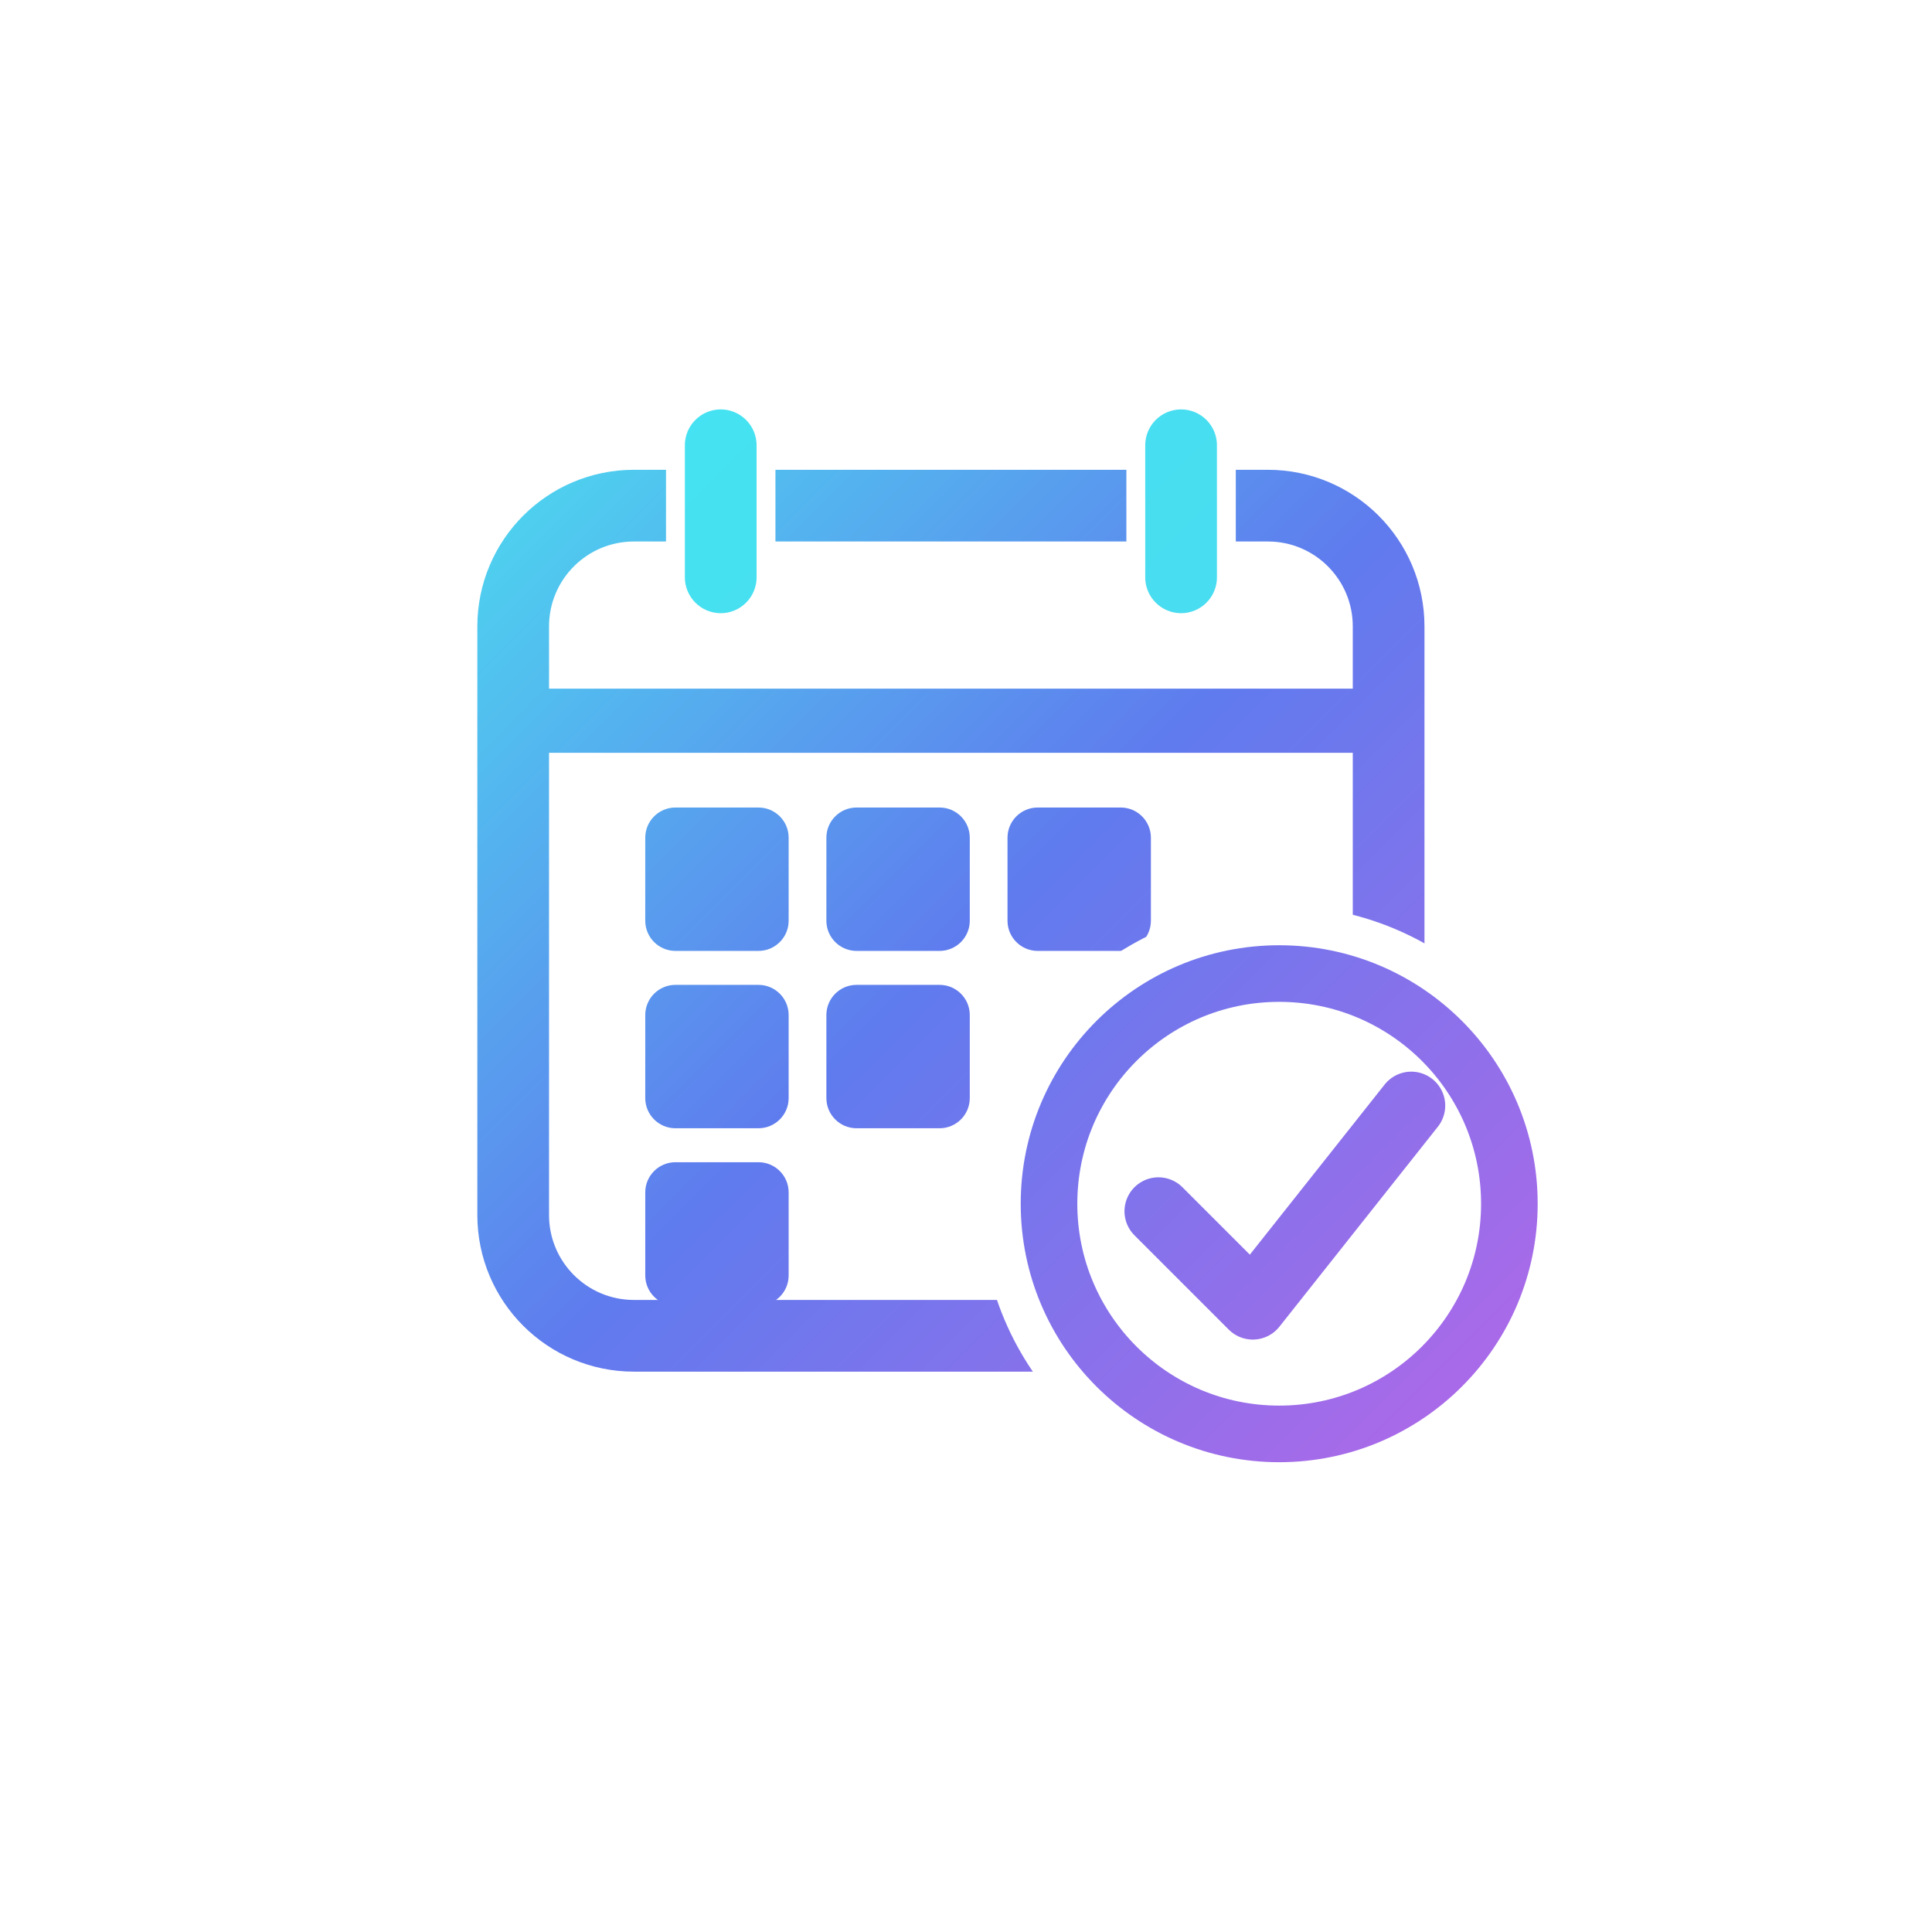
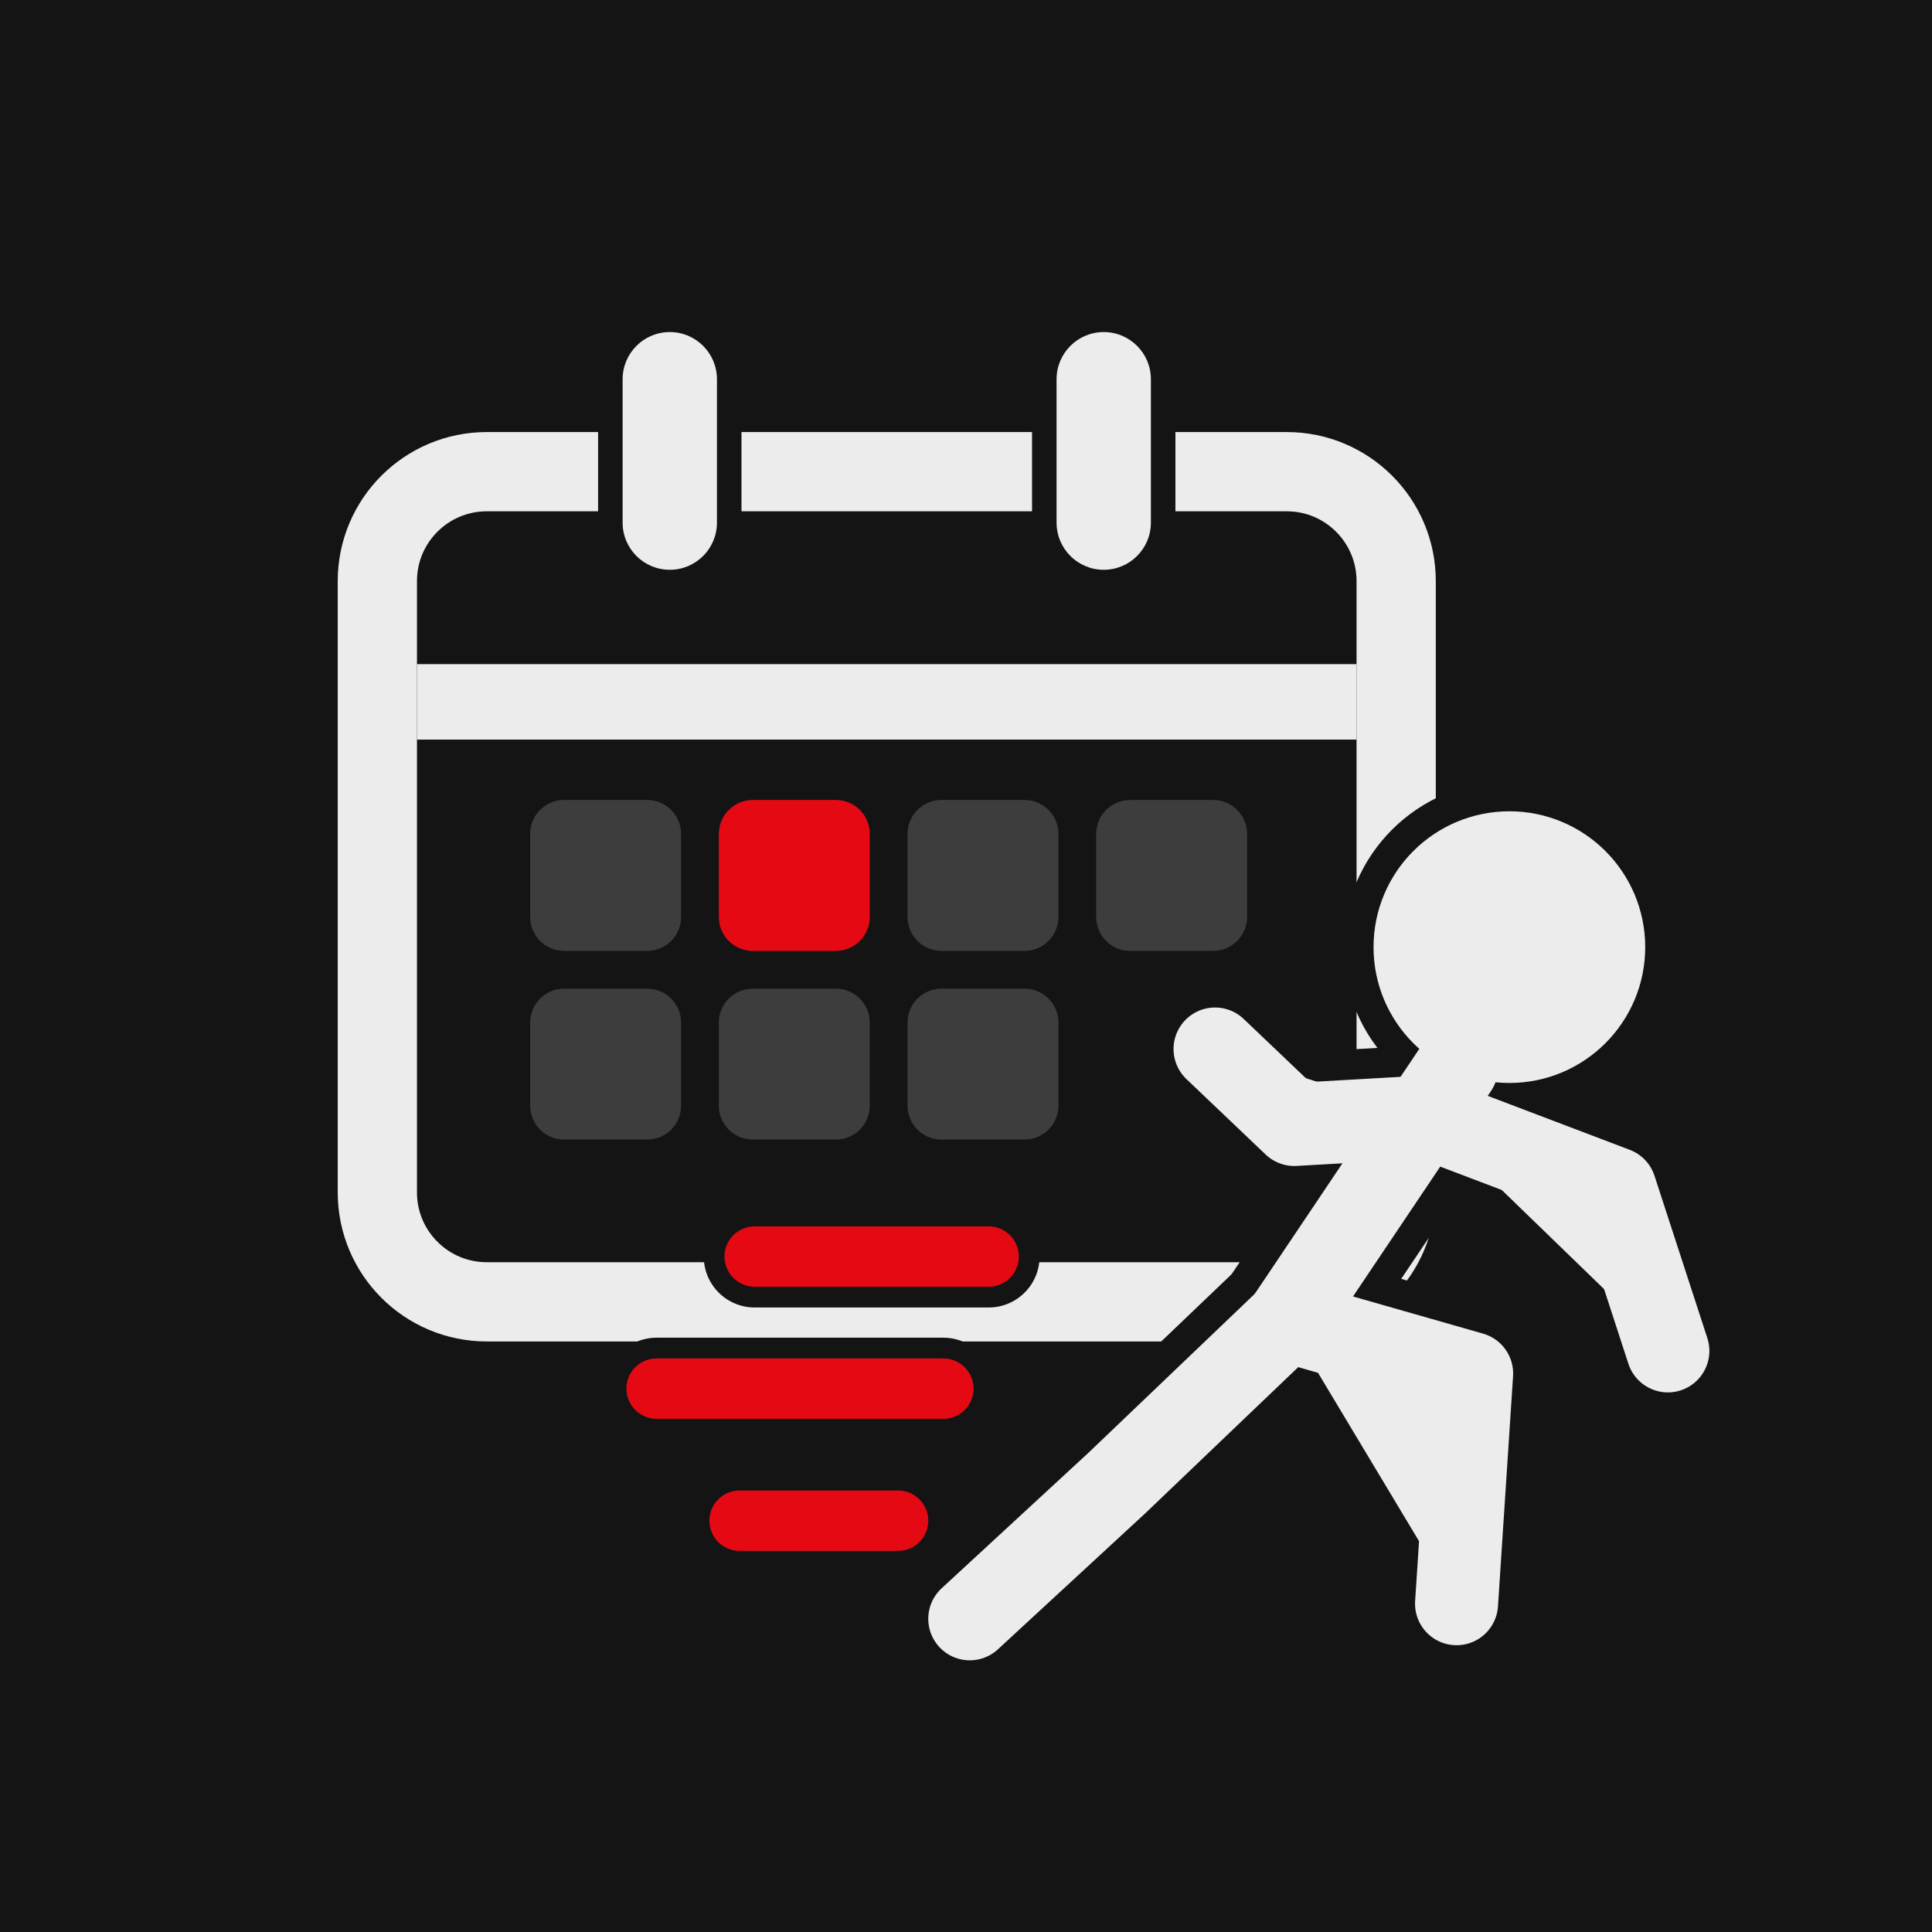
<svg xmlns="http://www.w3.org/2000/svg" viewBox="0 0 1024 1024">
  <defs>
-     <linearGradient id="g" gradientUnits="userSpaceOnUse" x1="250" y1="210" x2="800" y2="760">
-       <stop offset="0" stop-color="#4be0ef" />
-       <stop offset="0.5" stop-color="#5f7bee" />
-       <stop offset="1" stop-color="#b168e8" />
-     </linearGradient>
-     <linearGradient id="posts" gradientUnits="userSpaceOnUse" x1="250" y1="210" x2="800" y2="760">
-       <stop offset="0" stop-color="#43e4f2" />
-       <stop offset="1" stop-color="#4fd4ee" />
-     </linearGradient>
+     <g id="runner">
+       <circle cx="800" cy="502" r="50" />
+       <path d="M 772 566 L 682 700" />
+       <path d="M 756 592 L 686 596 L 644 556" />
+       <path d="M 756 592 L 856 630 L 884 716" />
+       <path d="M 682 700 L 592 786 L 514 858" />
+       <path d="M 682 700 L 780 728 L 772 850" />
+     </g>
+     <g id="speed">
+       <path d="M 400 666 L 524 666" />
+       <path d="M 348 736 L 500 736" />
+       <path d="M 392 806 L 476 806" />
+     </g>
  </defs>
-   <rect width="1024" height="1024" fill="#ffffff" />
-   <rect x="272" y="268" width="464" height="440" rx="64" fill="none" stroke="url(#g)" stroke-width="38" />
-   <line x1="272" y1="382" x2="736" y2="382" stroke="url(#g)" stroke-width="34" />
-   <rect x="358" y="212" width="48" height="118" rx="24" fill="url(#posts)" stroke="#ffffff" stroke-width="10" />
-   <rect x="602" y="212" width="48" height="118" rx="24" fill="url(#posts)" stroke="#ffffff" stroke-width="10" />
-   <rect x="342" y="428" width="76" height="76" rx="16" fill="url(#g)" />
-   <rect x="438" y="428" width="76" height="76" rx="16" fill="url(#g)" />
-   <rect x="534" y="428" width="76" height="76" rx="16" fill="url(#g)" />
-   <rect x="342" y="522" width="76" height="76" rx="16" fill="url(#g)" />
-   <rect x="438" y="522" width="76" height="76" rx="16" fill="url(#g)" />
-   <rect x="342" y="616" width="76" height="76" rx="16" fill="url(#g)" />
-   <circle cx="678" cy="638" r="158" fill="#ffffff" />
-   <circle cx="678" cy="638" r="122" fill="#ffffff" stroke="url(#g)" stroke-width="30" />
-   <path d="M 614 642 L 664 692 L 748 586" fill="none" stroke="url(#g)" stroke-width="36" stroke-linecap="round" stroke-linejoin="round" />
+   <rect width="1024" height="1024" fill="#141414" />
+   <rect x="200" y="250" width="540" height="440" rx="58" fill="none" stroke="#ececec" stroke-width="42" />
+   <line x1="221" y1="372" x2="719" y2="372" stroke="#ececec" stroke-width="40" />
+   <rect x="330" y="176" width="50" height="126" rx="25" fill="#141414" stroke="#141414" stroke-width="26" />
+   <rect x="560" y="176" width="50" height="126" rx="25" fill="#141414" stroke="#141414" stroke-width="26" />
+   <rect x="330" y="176" width="50" height="126" rx="25" fill="#ececec" />
+   <rect x="560" y="176" width="50" height="126" rx="25" fill="#ececec" />
+   <rect x="281" y="424" width="80" height="80" rx="18" fill="#3d3d3d" />
+   <rect x="381" y="424" width="80" height="80" rx="18" fill="#e50914" />
+   <rect x="481" y="424" width="80" height="80" rx="18" fill="#3d3d3d" />
+   <rect x="581" y="424" width="80" height="80" rx="18" fill="#3d3d3d" />
+   <rect x="281" y="524" width="80" height="80" rx="18" fill="#3d3d3d" />
+   <rect x="381" y="524" width="80" height="80" rx="18" fill="#3d3d3d" />
+   <rect x="481" y="524" width="80" height="80" rx="18" fill="#3d3d3d" />
+   <use href="#speed" fill="none" stroke="#141414" stroke-width="54" stroke-linecap="round" />
+   <use href="#speed" fill="none" stroke="#e50914" stroke-width="32" stroke-linecap="round" />
+   <use href="#runner" fill="#141414" stroke="#141414" stroke-width="76" stroke-linecap="round" stroke-linejoin="round" />
+   <use href="#runner" fill="#ececec" stroke="#ececec" stroke-width="44" stroke-linecap="round" stroke-linejoin="round" />
</svg>
